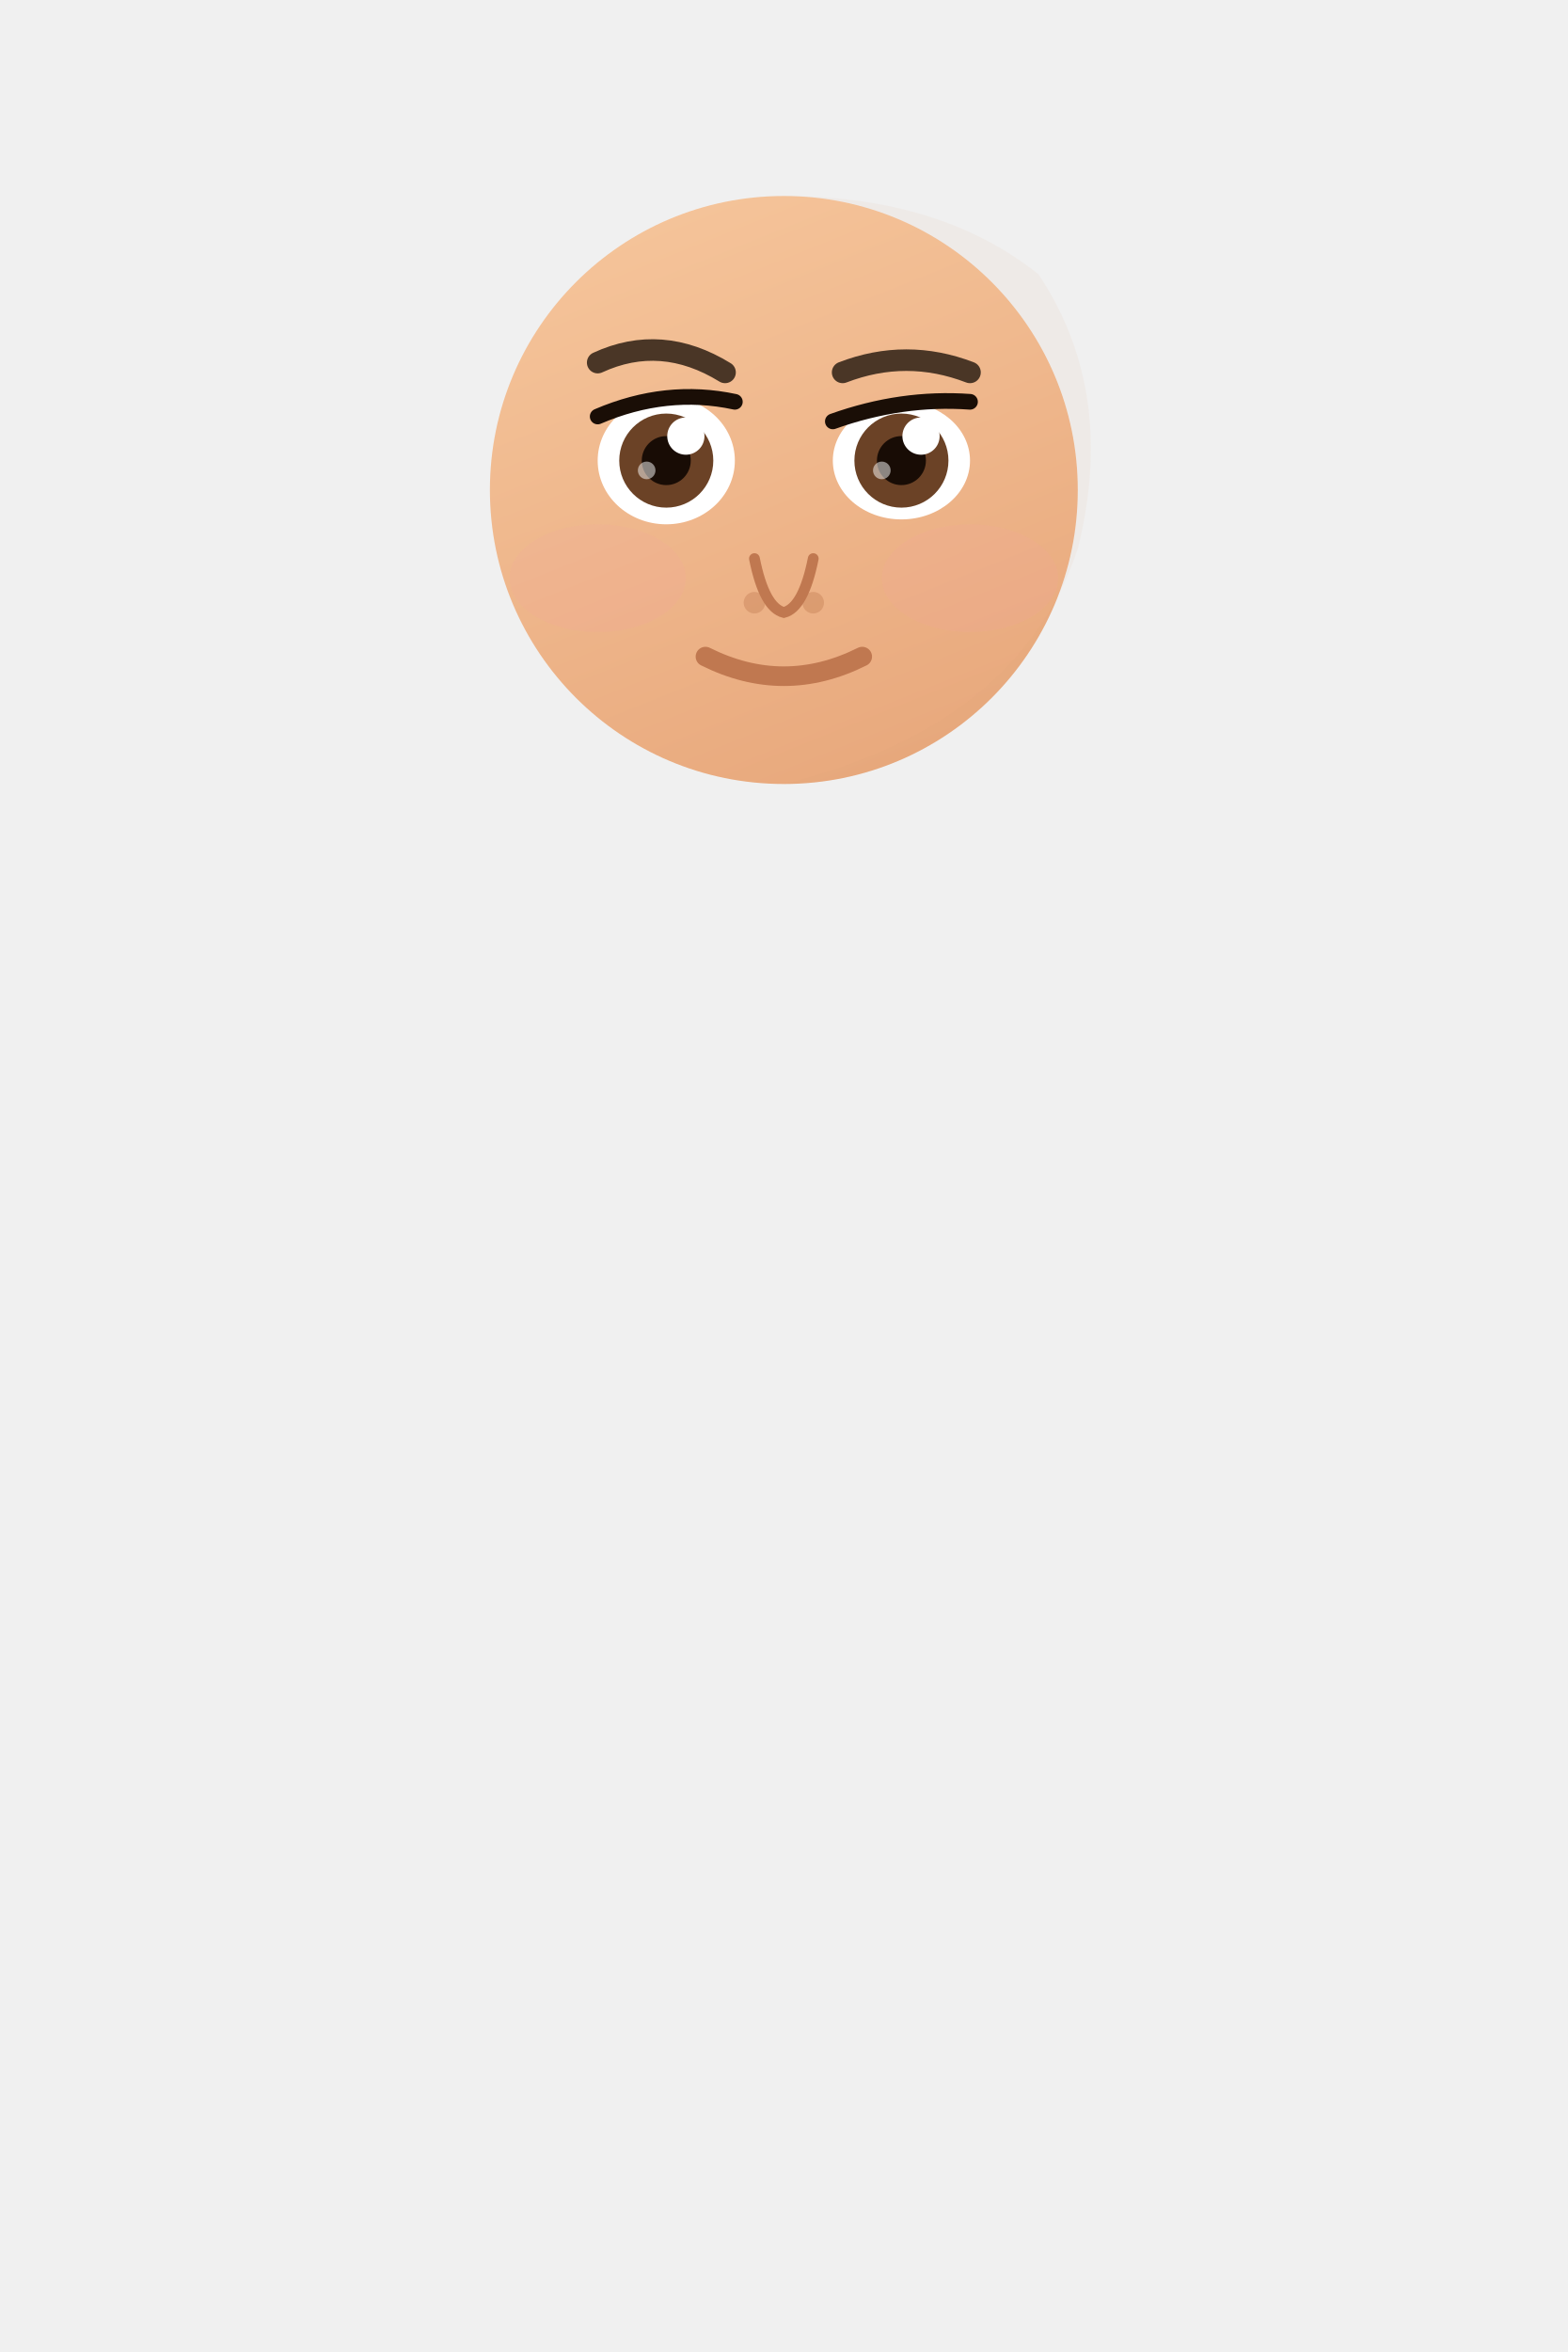
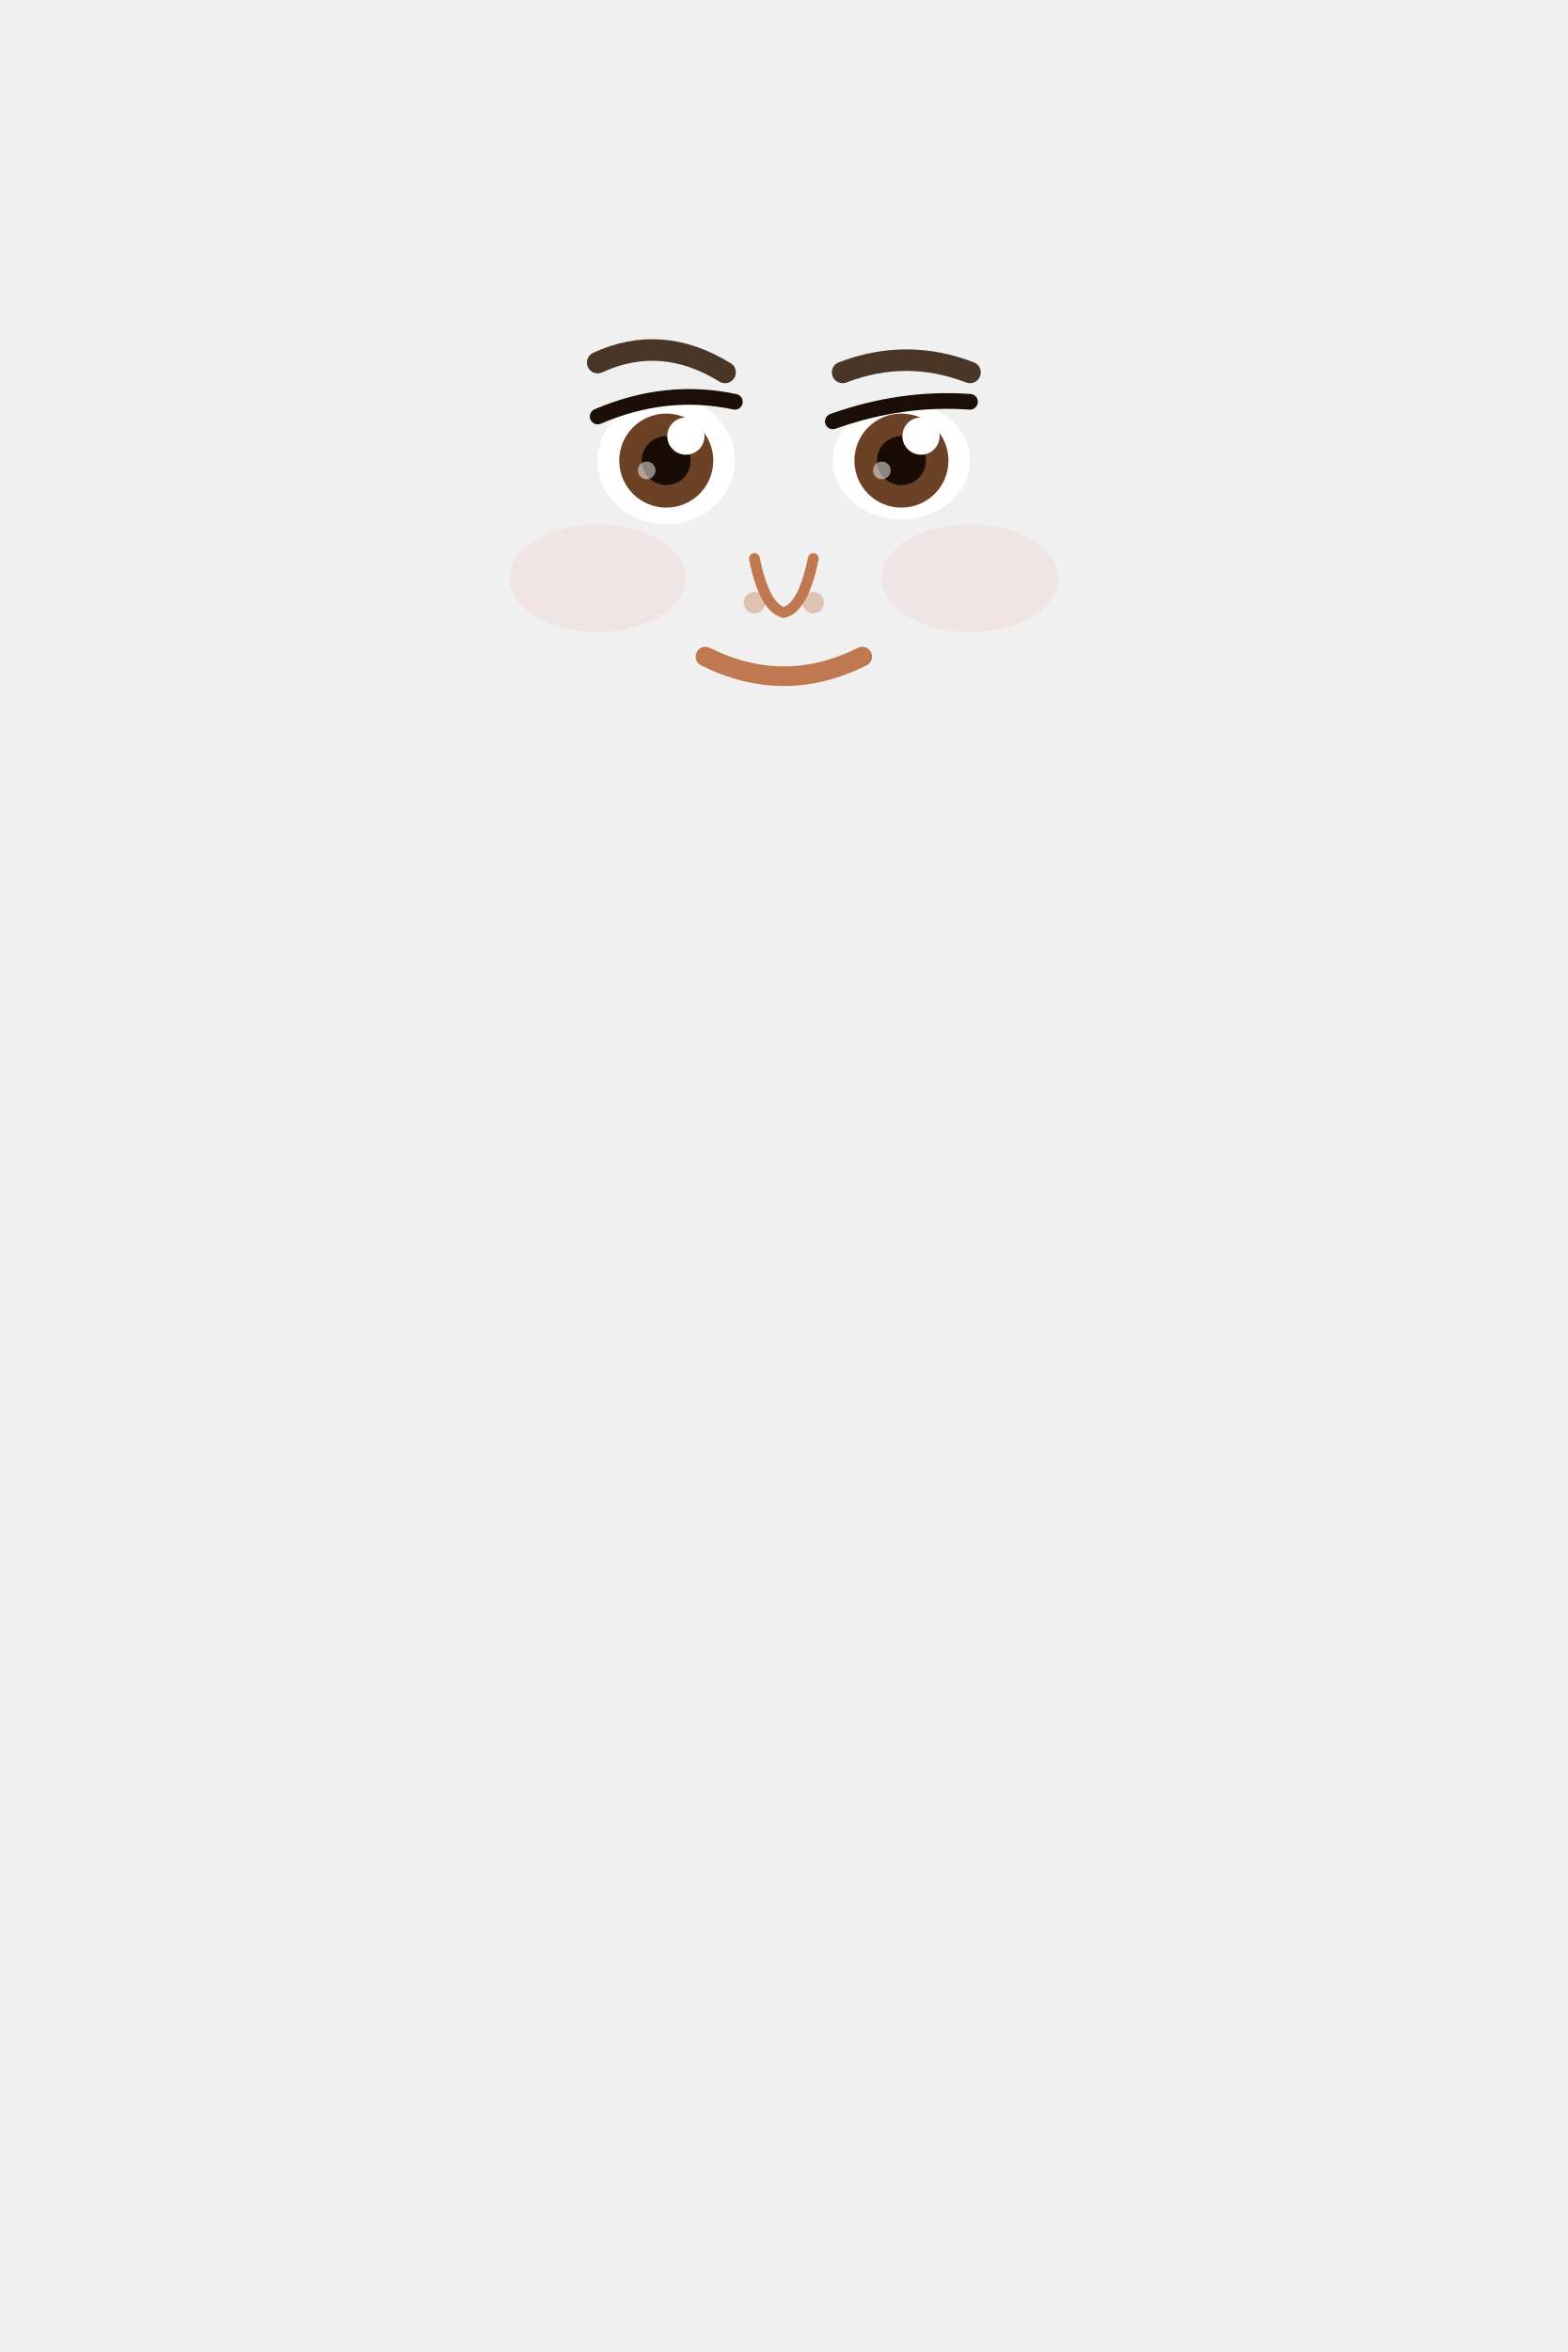
<svg xmlns="http://www.w3.org/2000/svg" viewBox="0 0 160 240">
-   <defs>
-     <linearGradient id="ex-sk" x1="0.3" y1="0" x2="0.7" y2="1">
-       <stop offset="0%" stop-color="#F5C49A" />
-       <stop offset="100%" stop-color="#E8A87C" />
-     </linearGradient>
-   </defs>
-   <circle cx="80" cy="50" r="30" fill="url(#ex-sk)" />
-   <path d="M 80 20 A 30 30 0 0 1 80 80 Q 104 74 110 56 Q 114 40 106 28 Q 96 20 80 20 Z" fill="#d4956a" opacity="0.07" />
  <path d="M 61 37 Q 67.5 34 74 38" fill="none" stroke="#4a3626" stroke-width="2.2" stroke-linecap="round" />
  <path d="M 86 38 Q 92.5 35.5 99 38" fill="none" stroke="#4a3626" stroke-width="2.2" stroke-linecap="round" />
  <ellipse cx="68" cy="47" rx="7" ry="6.5" fill="white" />
  <ellipse cx="92" cy="47" rx="7" ry="6" fill="white" />
  <circle cx="68" cy="47" r="4.8" fill="#6B4226" />
  <circle cx="92" cy="47" r="4.8" fill="#6B4226" />
  <circle cx="68" cy="47" r="2.5" fill="#180c05" />
  <circle cx="92" cy="47" r="2.5" fill="#180c05" />
  <circle cx="70" cy="44.5" r="1.9" fill="white" />
  <circle cx="94" cy="44.5" r="1.9" fill="white" />
  <circle cx="66" cy="48" r="0.9" fill="white" opacity="0.5" />
  <circle cx="90" cy="48" r="0.9" fill="white" opacity="0.5" />
  <path d="M 61 42.5 Q 68 39.5 75 41" fill="none" stroke="#1a0e06" stroke-width="1.6" stroke-linecap="round" />
  <path d="M 85 43 Q 92 40.5 99 41" fill="none" stroke="#1a0e06" stroke-width="1.6" stroke-linecap="round" />
  <path d="M 77 57 Q 78 62 80 62.5 Q 82 62 83 57" fill="none" stroke="#c07850" stroke-width="1.1" stroke-linecap="round" />
  <circle cx="77" cy="61.5" r="1.1" fill="#c07850" opacity="0.38" />
  <circle cx="83" cy="61.5" r="1.1" fill="#c07850" opacity="0.38" />
  <path d="M 72 67 Q 80 71 88 67" stroke="#c07850" stroke-width="2" fill="none" stroke-linecap="round" />
  <ellipse cx="61" cy="59" rx="9" ry="5.5" fill="#F4A0A0" opacity="0.15" />
  <ellipse cx="99" cy="59" rx="9" ry="5.5" fill="#F4A0A0" opacity="0.15" />
</svg>
